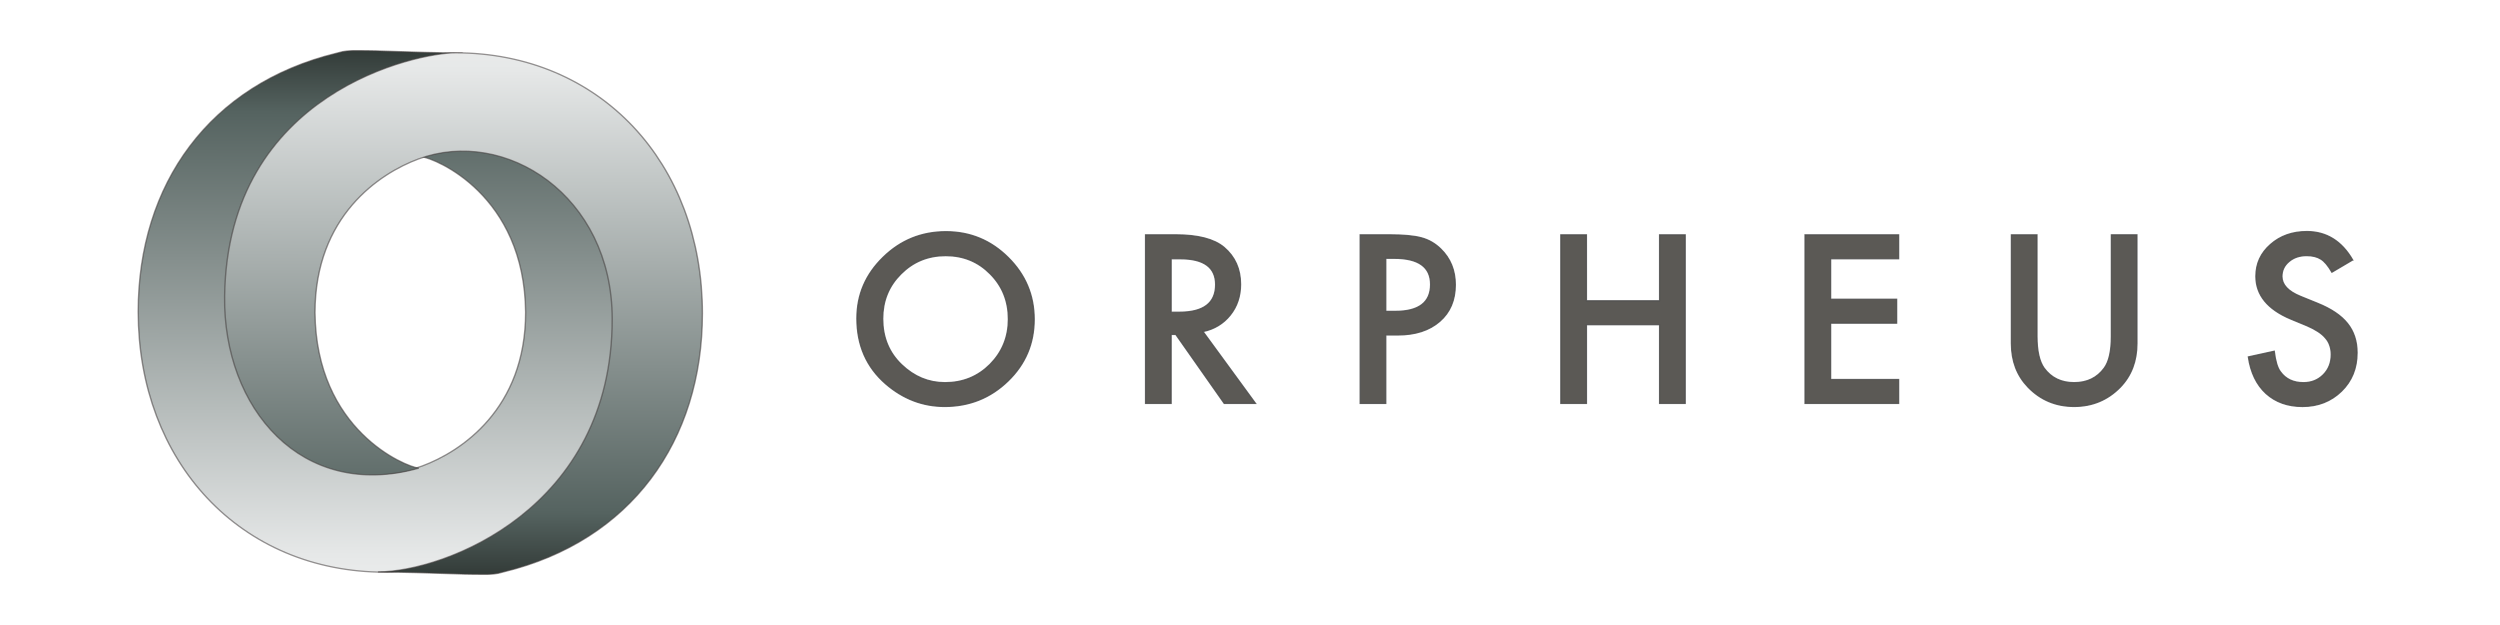
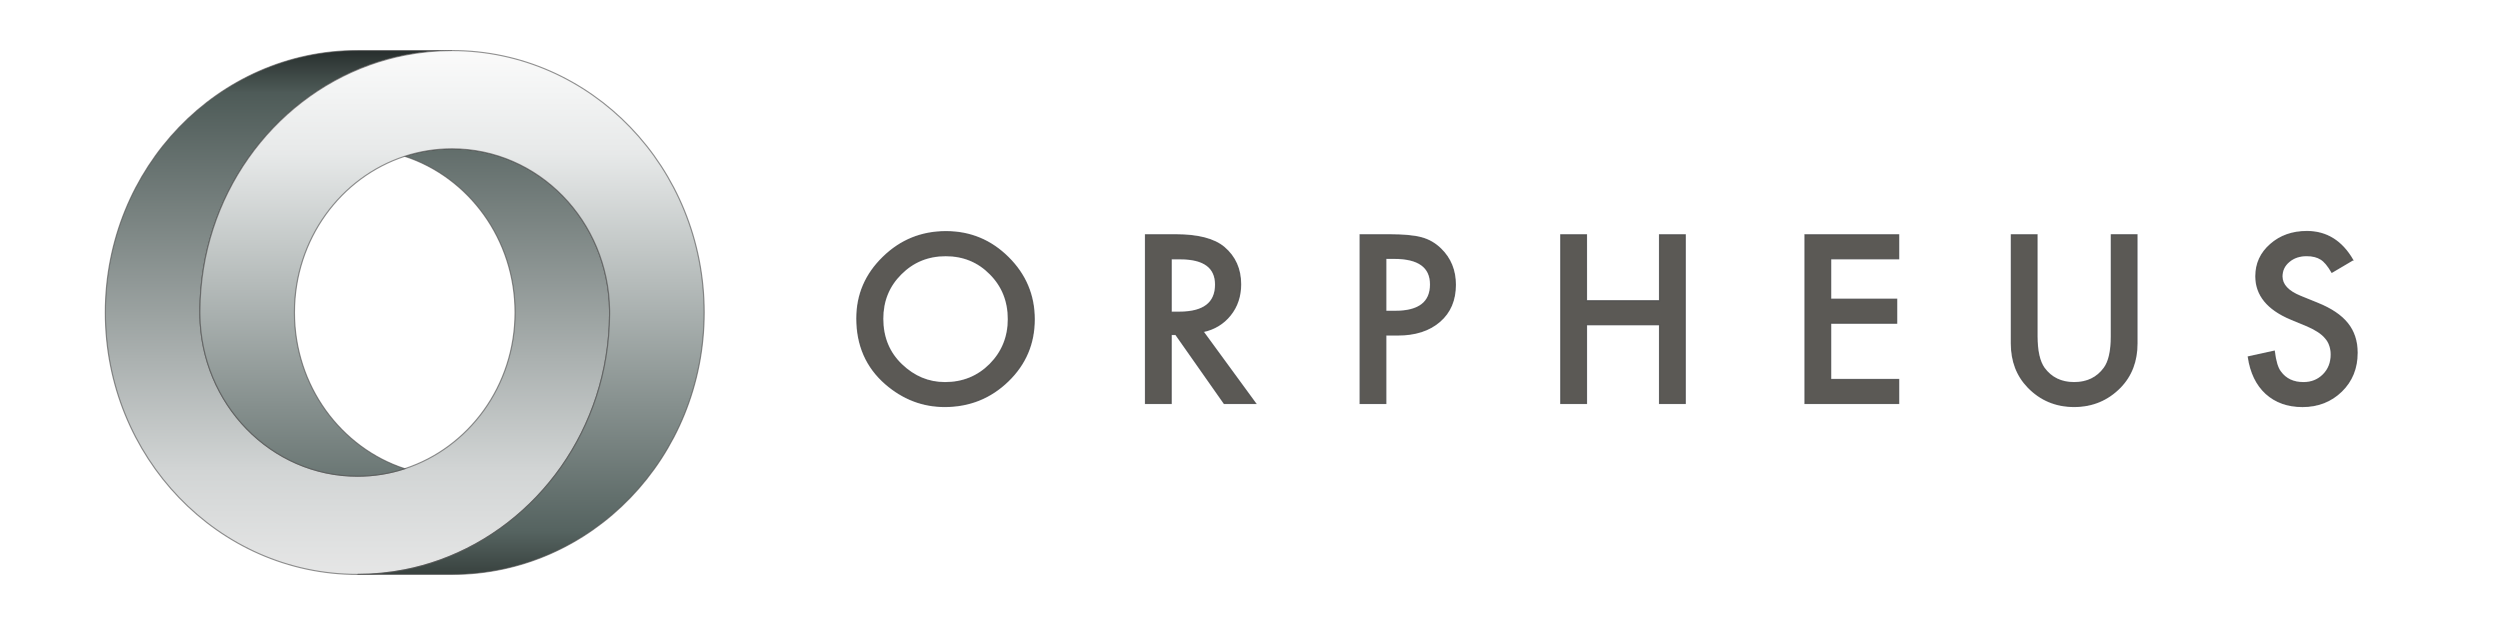
- <svg xmlns="http://www.w3.org/2000/svg" xmlns:xlink="http://www.w3.org/1999/xlink" width="200" height="50">
-   <defs>
-     <linearGradient id="A" x1="81.575" y1="195.583" x2="81.785" y2="-1.725" gradientUnits="userSpaceOnUse">
-       <stop offset="0" stop-color="#fdfdfd" />
-       <stop offset=".207" stop-color="#e6e8e8" />
-       <stop offset=".896" stop-color="#556360" />
-       <stop stop-color="#303835" offset="1" />
+ <svg xmlns="http://www.w3.org/2000/svg" xmlns:xlink="http://www.w3.org/1999/xlink" width="200" height="50" version="1.1" id="svg4">
+   <defs id="defs4">
+     <linearGradient id="linearGradient12" gradientUnits="userSpaceOnUse" spreadMethod="pad">
+       <stop offset="0" stop-color="#fdfdfd" id="stop9" style="stop-color:#e8e8e8;stop-opacity:1;" />
+       <stop offset="0.21" stop-color="#e6e8e8" id="stop10" style="stop-color:#d2d5d5;stop-opacity:1;" />
+       <stop offset="0.9" stop-color="#556360" id="stop11" style="stop-color:#4e5b58;stop-opacity:1;" />
+       <stop stop-color="#303835" offset="1" id="stop12" style="stop-color:#1c2120;stop-opacity:1;" />
    </linearGradient>
+     <linearGradient xlink:href="#linearGradient12" id="mainGradientLeft" x1="30" y1="52" x2="30" y2="8" gradientUnits="userSpaceOnUse" gradientTransform="matrix(1.014573,0,0,0.9978439,3.5628,-5.282695)" />
+     <linearGradient id="mainGradientBase" gradientUnits="userSpaceOnUse" spreadMethod="pad">
+       <stop offset="0" stop-color="#fdfdfd" id="stop8" />
+       <stop offset="0.21" stop-color="#e6e8e8" id="stop7" style="stop-color:#e7e9e9;stop-opacity:1;" />
+       <stop offset="0.90" stop-color="#556360" id="stop6" />
+       <stop stop-color="#303835" offset="1" id="stop5" />
+     </linearGradient>
+     <linearGradient id="mainGradientRight" xlink:href="#mainGradientBase" gradientUnits="userSpaceOnUse" gradientTransform="matrix(-1.014573,0,0,-0.9978439,64.4372,54.58794)" x1="30" y1="52" x2="30" y2="8" />
  </defs>
-   <path d="M68.552 25.467q0-2.845 2.101-4.888 2.092-2.043 5.024-2.043 2.902 0 4.976 2.059 2.082 2.062 2.082 4.95 0 2.91-2.092 4.936-2.101 2.035-5.07 2.035-2.628 0-4.72-1.807-2.302-2.002-2.302-5.241zm2.065.029q0 2.235 1.511 3.677 1.504 1.442 3.472 1.442 2.135 0 3.603-1.466 1.468-1.487 1.468-3.619 0-2.156-1.451-3.614-1.441-1.466-3.566-1.466-2.118 0-3.579 1.466-1.458 1.449-1.458 3.58zm25.623 1.028l4.202 5.748H97.937L94.061 26.753h-.37v5.52H91.643v-13.486h2.401q2.689 0 3.883 1.004 1.318 1.12 1.318 2.953 0 1.432-.825 2.463-.827 1.031-2.181 1.319zm-2.548-1.545h.653q2.906 0 2.906-2.211 0-2.067-2.829-2.067h-.73zm17.17 1.817v5.479h-2.048v-13.488h2.321q1.705 0 2.575.238.878.235 1.547.889 1.168 1.137 1.168 2.867 0 1.85-1.248 2.932-1.25 1.084-3.366 1.084zm0-1.886h.764q2.822 0 2.822-2.156 0-2.091-2.909-2.091h-.677zm16.053-.846h5.851v-5.277h2.05v13.486H132.767v-6.296h-5.851v6.296h-2.05v-13.486h2.048zm24.975-3.364h-5.44v3.242h5.281v1.913h-5.281v4.506h5.44v1.913h-7.488v-13.486h7.488zm11.069-1.913v8.122q0 1.74.571 2.542.854 1.163 2.399 1.163 1.557 0 2.408-1.163.573-.776.573-2.54v-8.125h2.046v8.68q0 2.131-1.335 3.511-1.504 1.538-3.692 1.538-2.188 0-3.68-1.538-1.337-1.379-1.337-3.508v-8.682zm25.255 2.009l-1.661.98q-.467-.805-.887-1.05-.44-.279-1.136-.279-.851 0-1.414.481-.561.471-.561 1.187 0 .988 1.475 1.591l1.354.55q1.654.663 2.418 1.624.764.952.764 2.341 0 1.86-1.248 3.076-1.257 1.221-3.119 1.221-1.768 0-2.918-1.038-1.134-1.041-1.414-2.927l2.072-.454q.143 1.187.493 1.641.633.875 1.845.875.957 0 1.591-.639.633-.637.633-1.615 0-.394-.114-.716-.106-.332-.343-.601-.23-.281-.597-.517-.37-.245-.88-.464l-1.308-.541q-2.788-1.17-2.788-3.424 0-1.519 1.17-2.542 1.168-1.031 2.909-1.031 2.345 0 3.666 2.271z" stroke-opacity=".84" fill="#5b5955" stroke="#4d4d4d" stroke-width=".103" />
-   <g transform="matrix(.282978 0 0 .260501 6.663342 4.094816)" stroke-width=".406">
-     <path d="M95.705 32.442C128.883 22.316 151.03 50.89 150.603 85.23 149.818 148.273 95.728 160 85.364 160c-40.892 0-69.836-33.796-69.836-80.036 0-39.185 20.232-69.824 56.049-79.333l1.715-.481c.543-.138 1.784-.283 2.642-.298l.872-.011c8.916-.036 13.335.533 30.447.74C88.58.649 41.03 19.764 41.03 78.251c0 38.141 30.413 58.96 54.792 49.138 10.914-4.397 29.232-17.484 29.232-47.171-.287-36.194-25.564-47.292-29.349-47.776z" fill="url(#A)" id="B" fill-rule="evenodd" stroke="#423d3d" stroke-width=".406" stroke-dasharray="none" stroke-opacity=".55" />
-     <use xlink:href="#B" transform="rotate(180 95.27808 80.25)" fill="#3f3a3a" stroke="#3f3a3a" />
+   <path d="M68.552 25.467q0-2.845 2.101-4.888 2.092-2.043 5.024-2.043 2.902 0 4.976 2.059 2.082 2.062 2.082 4.95 0 2.91-2.092 4.936-2.101 2.035-5.07 2.035-2.628 0-4.72-1.807-2.302-2.002-2.302-5.241zm2.065.029q0 2.235 1.511 3.677 1.504 1.442 3.472 1.442 2.135 0 3.603-1.466 1.468-1.487 1.468-3.619 0-2.156-1.451-3.614-1.441-1.466-3.566-1.466-2.118 0-3.579 1.466-1.458 1.449-1.458 3.58zm25.623 1.028l4.202 5.748H97.937L94.061 26.753h-.37v5.52H91.643v-13.486h2.401q2.689 0 3.883 1.004 1.318 1.12 1.318 2.953 0 1.432-.825 2.463-.827 1.031-2.181 1.319zm-2.548-1.545h.653q2.906 0 2.906-2.211 0-2.067-2.829-2.067h-.73zm17.17 1.817v5.479h-2.048v-13.488h2.321q1.705 0 2.575.238.878.235 1.547.889 1.168 1.137 1.168 2.867 0 1.85-1.248 2.932-1.25 1.084-3.366 1.084zm0-1.886h.764q2.822 0 2.822-2.156 0-2.091-2.909-2.091h-.677zm16.053-.846h5.851v-5.277h2.05v13.486H132.767v-6.296h-5.851v6.296h-2.05v-13.486h2.048zm24.975-3.364h-5.44v3.242h5.281v1.913h-5.281v4.506h5.44v1.913h-7.488v-13.486h7.488zm11.069-1.913v8.122q0 1.74.571 2.542.854 1.163 2.399 1.163 1.557 0 2.408-1.163.573-.776.573-2.54v-8.125h2.046v8.68q0 2.131-1.335 3.511-1.504 1.538-3.692 1.538-2.188 0-3.68-1.538-1.337-1.379-1.337-3.508v-8.682zm25.255 2.009l-1.661.98q-.467-.805-.887-1.05-.44-.279-1.136-.279-.851 0-1.414.481-.561.471-.561 1.187 0 .988 1.475 1.591l1.354.55q1.654.663 2.418 1.624.764.952.764 2.341 0 1.86-1.248 3.076-1.257 1.221-3.119 1.221-1.768 0-2.918-1.038-1.134-1.041-1.414-2.927l2.072-.454q.143 1.187.493 1.641.633.875 1.845.875.957 0 1.591-.639.633-.637.633-1.615 0-.394-.114-.716-.106-.332-.343-.601-.23-.281-.597-.517-.37-.245-.88-.464l-1.308-.541q-2.788-1.17-2.788-3.424 0-1.519 1.17-2.542 1.168-1.031 2.909-1.031 2.345 0 3.666 2.271z" stroke-opacity=".84" fill="#5b5955" stroke="#4d4d4d" stroke-width=".103" id="path4" />
+   <g id="layer1" transform="matrix(1.043478,0,0,0.9999538,-3.09826,0.3475465)" style="display:inline">
+     <path fill="url(#mainGradientLeft)" fill-opacity="1" d="m 30.376,3.698 c -10.675,0 -19.33,9.382 -19.33,20.955 0,11.572 8.655,20.955 19.33,20.955 1.239,0 2.45,-0.126 3.624,-0.368 a 18.983,20.578 0 0 0 2.695,-0.778 c 7.521,-2.819 12.938,-10.53 13.01,-19.624 0,-0.061 9.03e-4,-0.124 9.03e-4,-0.185 0,-0.061 -9.03e-4,-0.124 -9.03e-4,-0.185 -0.091,-7.149 -5.464,-12.912 -12.081,-12.912 -1.262,0 -2.481,0.21 -3.624,0.599 4.902,1.669 8.457,6.633 8.457,12.498 0,5.865 -3.555,10.829 -8.457,12.498 -1.144,0.389 -2.362,0.599 -3.624,0.599 -6.616,0 -11.989,-5.763 -12.081,-12.912 -6.04e-4,-0.061 -6.04e-4,-0.124 -6.04e-4,-0.185 0,-0.061 0,-0.124 6.04e-4,-0.185 0.072,-9.094 5.489,-16.805 13.01,-19.624 A 18.983,20.578 0 0 1 34,4.066 C 35.174,3.824 36.385,3.698 37.624,3.698 Z m 0,0" stroke="#4d4d4d" stroke-opacity="0.61" stroke-width="0.091" stroke-dasharray="none" opacity="1" id="leftmost" style="fill:url(#mainGradientLeft)" />
+     <path fill="url(#mainGradientRight)" fill-opacity="1" fill-rule="nonzero" d="M 34,4.066 A 18.983,20.578 0 0 0 31.305,4.844 C 23.784,7.663 18.367,15.374 18.295,24.468 c -6.04e-4,0.061 -6.04e-4,0.123 -6.04e-4,0.185 0,0.061 0,0.124 6.04e-4,0.185 0.091,7.148 5.465,12.912 12.081,12.912 1.262,0 2.481,-0.21 3.624,-0.599 -4.902,-1.669 -8.457,-6.633 -8.457,-12.498 0,-5.865 3.555,-10.829 8.457,-12.498 1.144,-0.389 2.362,-0.599 3.624,-0.599 6.616,0 11.989,5.763 12.081,12.912 0,0.061 9.03e-4,0.123 9.03e-4,0.185 0,0.061 -9.03e-4,0.124 -9.03e-4,0.185 -0.072,9.093 -5.489,16.804 -13.01,19.624 A 18.983,20.578 0 0 1 34,45.239 c -1.174,0.242 -2.385,0.368 -3.624,0.368 h 7.249 c 10.675,0 19.33,-9.382 19.33,-20.955 C 56.955,13.08 48.3,3.698 37.624,3.698 36.385,3.698 35.174,3.824 34,4.066" stroke="#4d4d4d" stroke-opacity="0.61" stroke-width="0.091" stroke-dasharray="none" opacity="1" id="rightmost" style="fill:url(#mainGradientRight)" />
  </g>
</svg>
